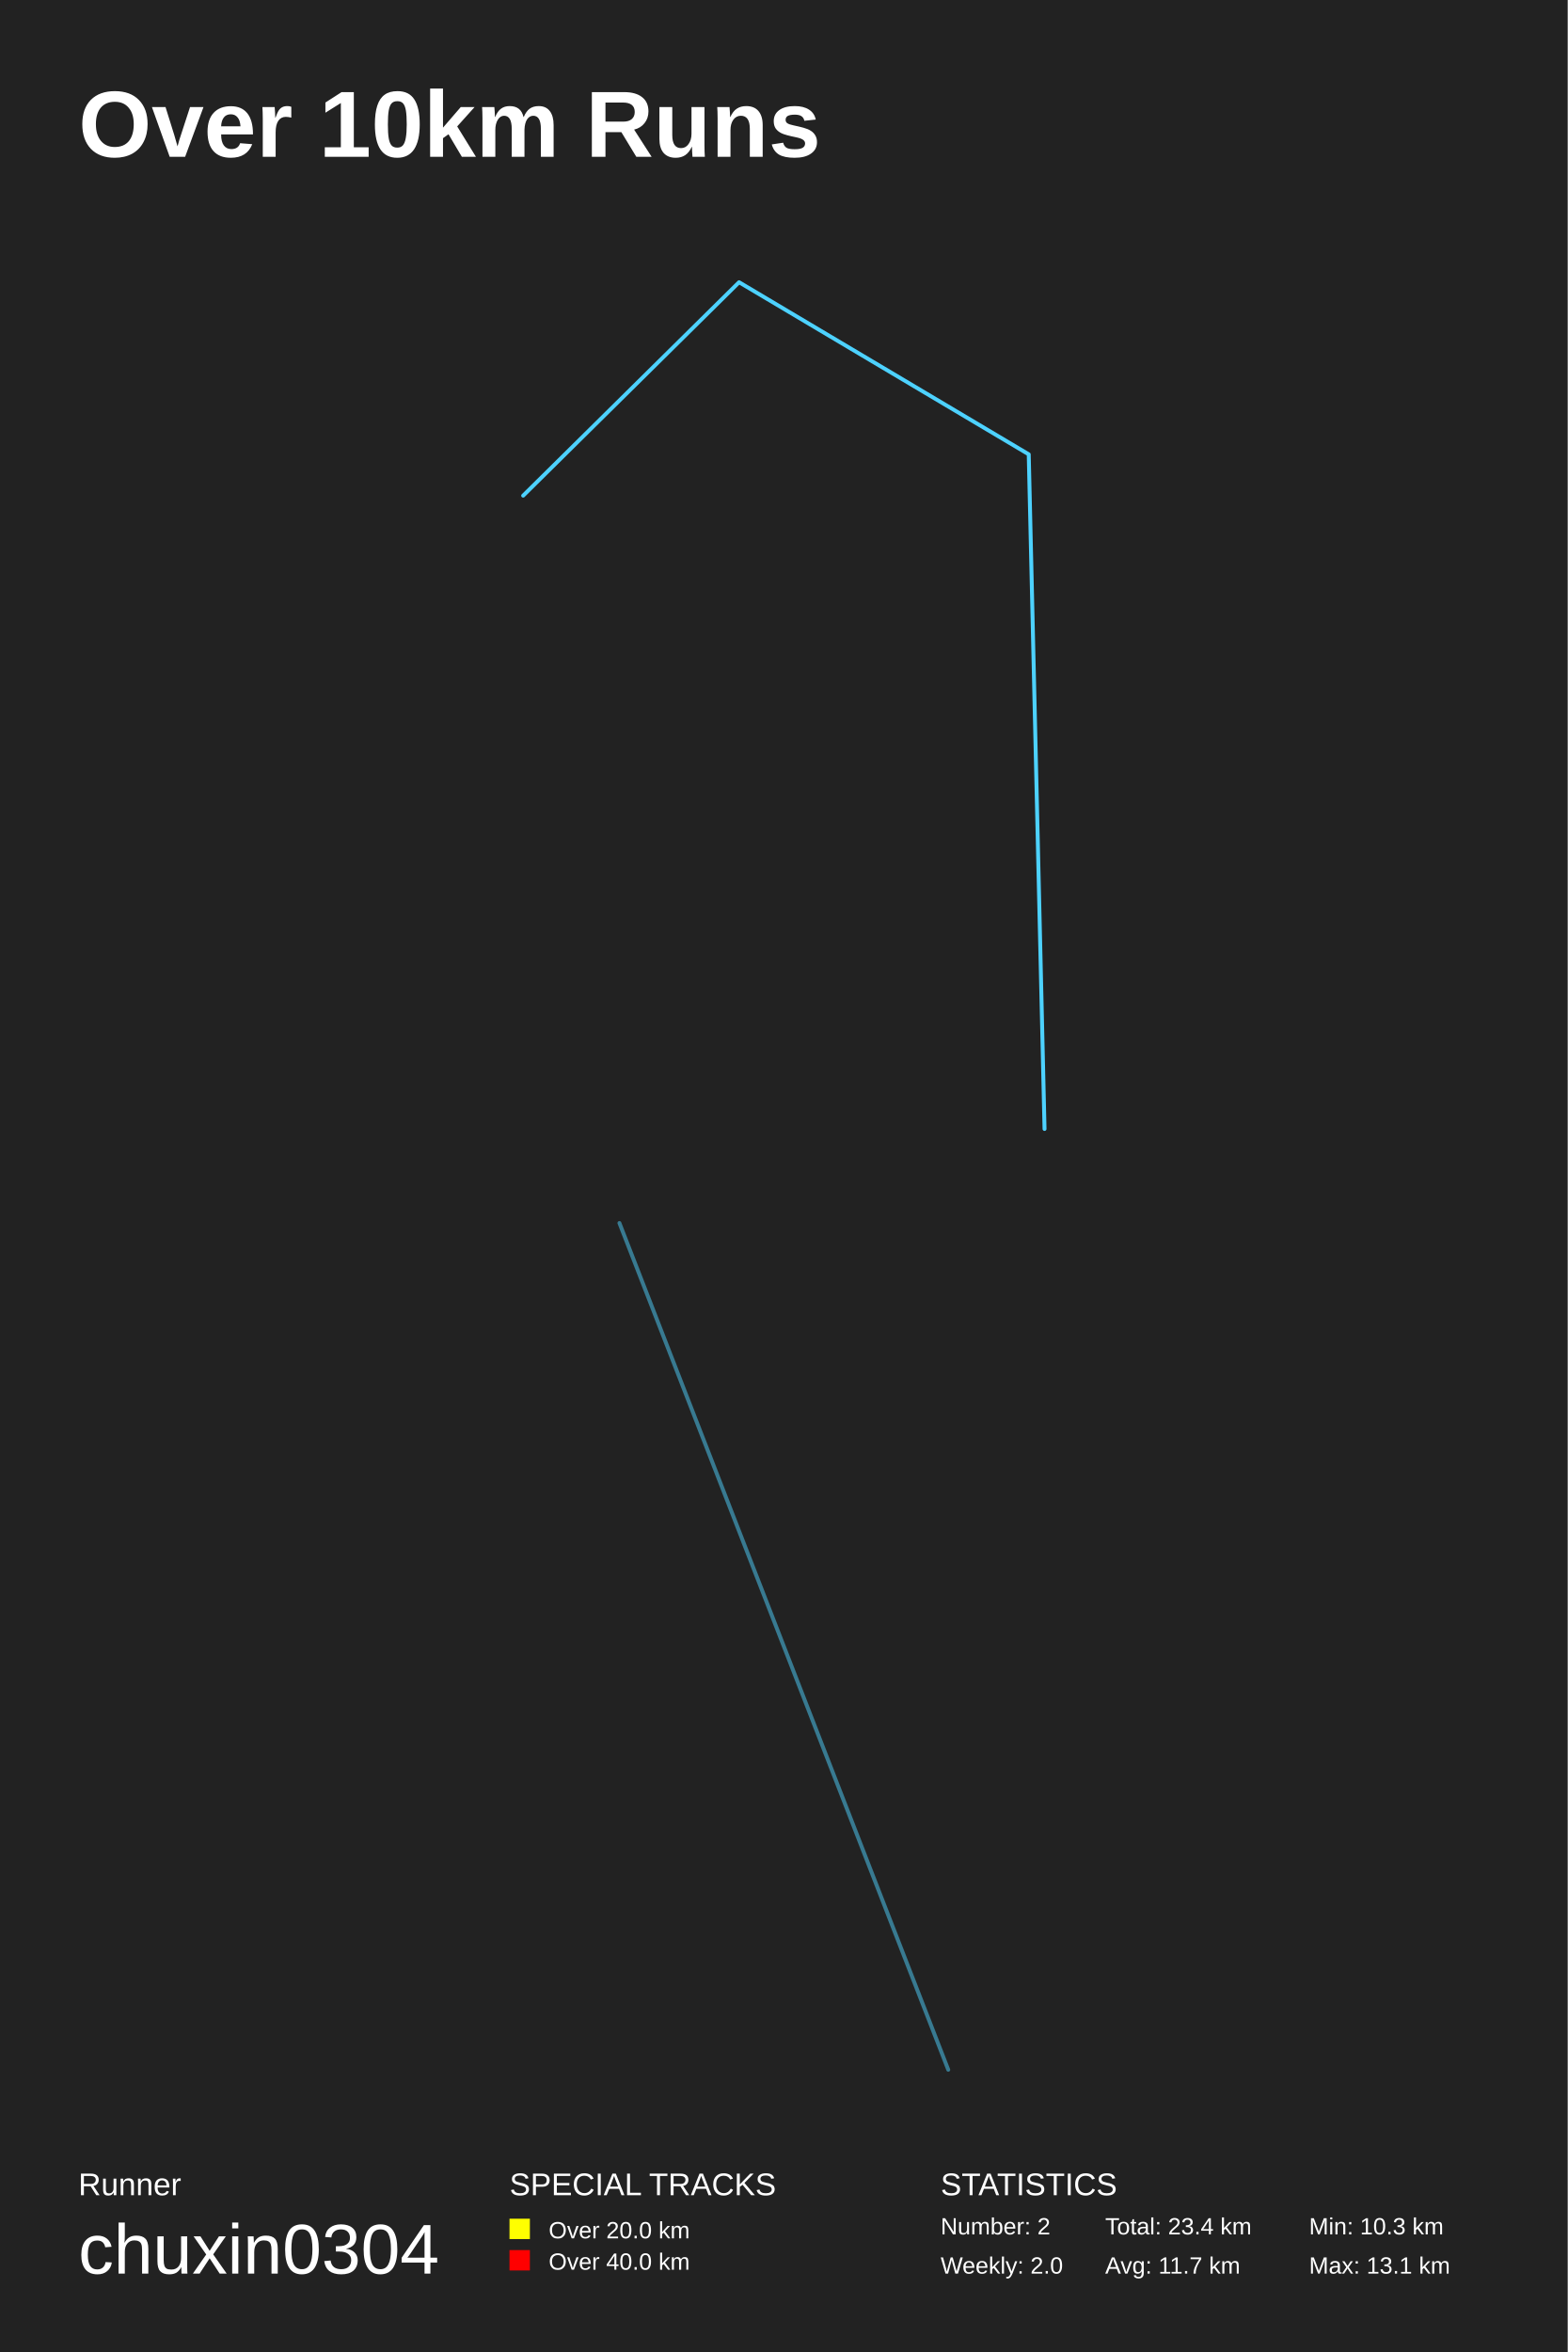
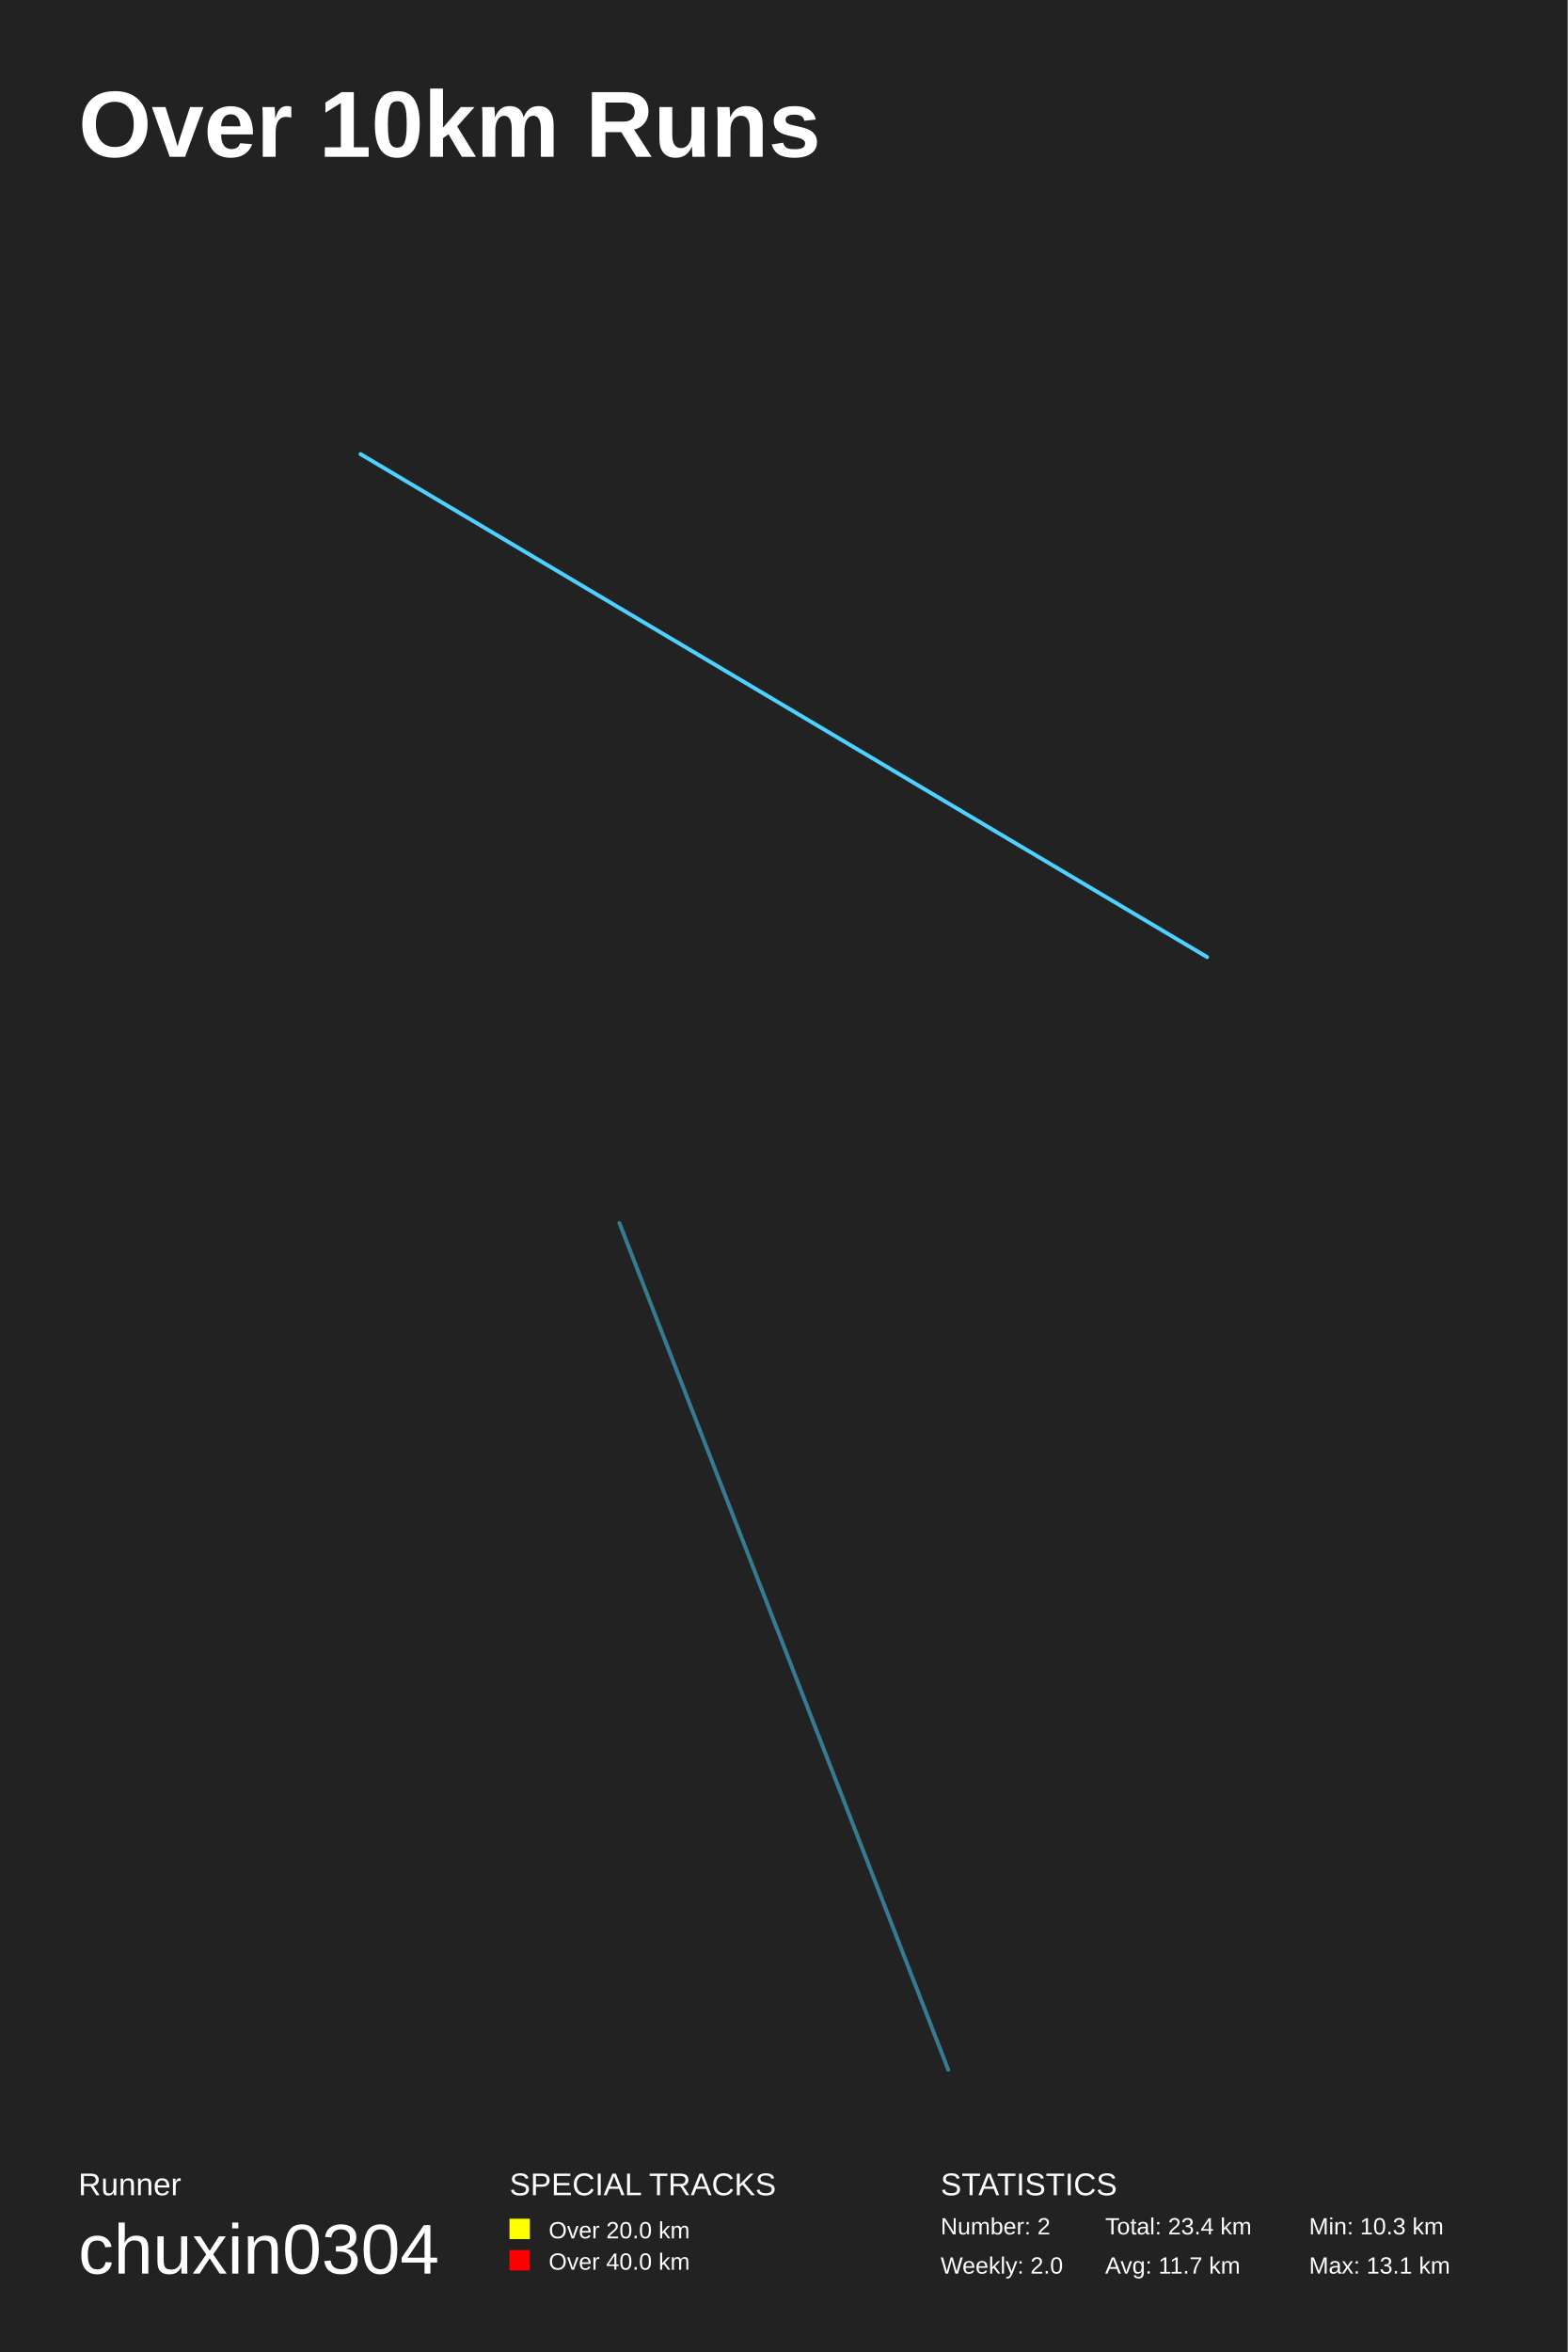
<svg xmlns="http://www.w3.org/2000/svg" baseProfile="full" height="300mm" version="1.1" viewBox="0,0,200,300" width="200mm">
  <defs />
  <rect fill="#222222" height="300" width="200" x="0" y="0" />
  <text fill="#FFFFFF" style="font-size:12px; font-family:Arial; font-weight:bold;" x="10" y="20">Over 10km Runs</text>
  <text fill="#FFFFFF" style="font-size:4px; font-family:Arial" x="10" y="280">Runner</text>
  <text fill="#FFFFFF" style="font-size:9px; font-family:Arial" x="10" y="290">chuxin0304</text>
  <text fill="#FFFFFF" style="font-size:4px; font-family:Arial" x="65" y="280">SPECIAL TRACKS</text>
  <rect fill="yellow" height="2.6" width="2.6" x="65" y="283" />
  <text fill="#FFFFFF" style="font-size:3px; font-family:Arial" x="70" y="285.5">Over 20.0 km</text>
  <rect fill="red" height="2.6" width="2.6" x="65" y="287" />
  <text fill="#FFFFFF" style="font-size:3px; font-family:Arial" x="70" y="289.5">Over 40.0 km</text>
  <text fill="#FFFFFF" style="font-size:4px; font-family:Arial" x="120" y="280">STATISTICS</text>
  <text fill="#FFFFFF" style="font-size:3px; font-family:Arial" x="120" y="285">Number: 2</text>
  <text fill="#FFFFFF" style="font-size:3px; font-family:Arial" x="120" y="290">Weekly: 2.0</text>
  <text fill="#FFFFFF" style="font-size:3px; font-family:Arial" x="141" y="285">Total: 23.4 km</text>
  <text fill="#FFFFFF" style="font-size:3px; font-family:Arial" x="141" y="290">Avg: 11.7 km</text>
  <text fill="#FFFFFF" style="font-size:3px; font-family:Arial" x="167" y="285">Min: 10.3 km</text>
  <text fill="#FFFFFF" style="font-size:3px; font-family:Arial" x="167" y="290">Max: 13.1 km</text>
-   <polyline fill="none" opacity="1" points="133.258,144.0 131.242,57.951 94.289,36.0 66.742,63.22" stroke="#4DD2FF" stroke-dasharray="none" stroke-linecap="round" stroke-linejoin="round" stroke-width="0.5" />
-   <polyline fill="none" opacity="0.5" points="120.976,264.0 79.024,156.0 120.976,264.0 79.024,156.0 120.976,264.0 79.024,156.0 120.976,264.0 79.024,156.0 120.976,264.0 79.024,156.0 120.976,264.0 79.024,156.0 120.976,264.0 79.024,156.0 120.976,264.0 79.024,156.0 120.976,264.0 79.024,156.0 120.976,264.0 79.024,156.0 120.976,264.0 79.024,156.0 120.976,264.0 79.024,156.0 120.976,264.0 79.024,156.0 120.976,264.0 79.024,156.0 120.976,264.0 79.024,156.0 120.976,264.0 79.024,156.0 120.976,264.0 79.024,156.0 120.976,264.0 79.024,156.0 120.976,264.0 79.024,156.0 120.976,264.0 79.024,156.0 120.976,264.0 79.024,156.0 120.976,264.0 79.024,156.0 120.976,264.0 79.024,156.0 120.976,264.0 79.024,156.0 120.976,264.0 79.024,156.0 120.976,264.0 79.024,156.0 120.976,264.0 79.024,156.0 120.976,264.0 79.024,156.0 120.976,264.0 79.024,156.0 120.976,264.0 79.024,156.0 120.976,264.0 79.024,156.0" stroke="#4DD2FF" stroke-dasharray="1,0.5" stroke-linecap="round" stroke-linejoin="round" stroke-width="0.5" />
+   <polyline fill="none" opacity="1" points="154.0,122.078 46.0,57.922" stroke="#4DD2FF" stroke-dasharray="none" stroke-linecap="round" stroke-linejoin="round" stroke-width="0.5" />
+   <polyline fill="none" opacity="0.5" points="79.024,156.0 120.976,264.0 79.024,156.0 120.976,264.0 79.024,156.0 120.976,264.0 79.024,156.0 120.976,264.0 79.024,156.0 120.976,264.0 79.024,156.0 120.976,264.0 79.024,156.0 120.976,264.0 79.024,156.0 120.976,264.0 79.024,156.0 120.976,264.0 79.024,156.0 120.976,264.0 79.024,156.0 120.976,264.0 79.024,156.0 120.976,264.0 79.024,156.0 120.976,264.0 79.024,156.0 120.976,264.0 79.024,156.0 120.976,264.0 79.024,156.0 120.976,264.0 79.024,156.0 120.976,264.0 79.024,156.0 120.976,264.0 79.024,156.0 120.976,264.0 79.024,156.0 120.976,264.0 79.024,156.0 120.976,264.0 79.024,156.0 120.976,264.0 79.024,156.0 120.976,264.0 79.024,156.0 120.976,264.0 79.024,156.0 120.976,264.0 79.024,156.0 120.976,264.0 79.024,156.0 120.976,264.0 79.024,156.0 120.976,264.0 79.024,156.0 120.976,264.0 79.024,156.0 120.976,264.0" stroke="#4DD2FF" stroke-dasharray="1,0.5" stroke-linecap="round" stroke-linejoin="round" stroke-width="0.5" />
</svg>
